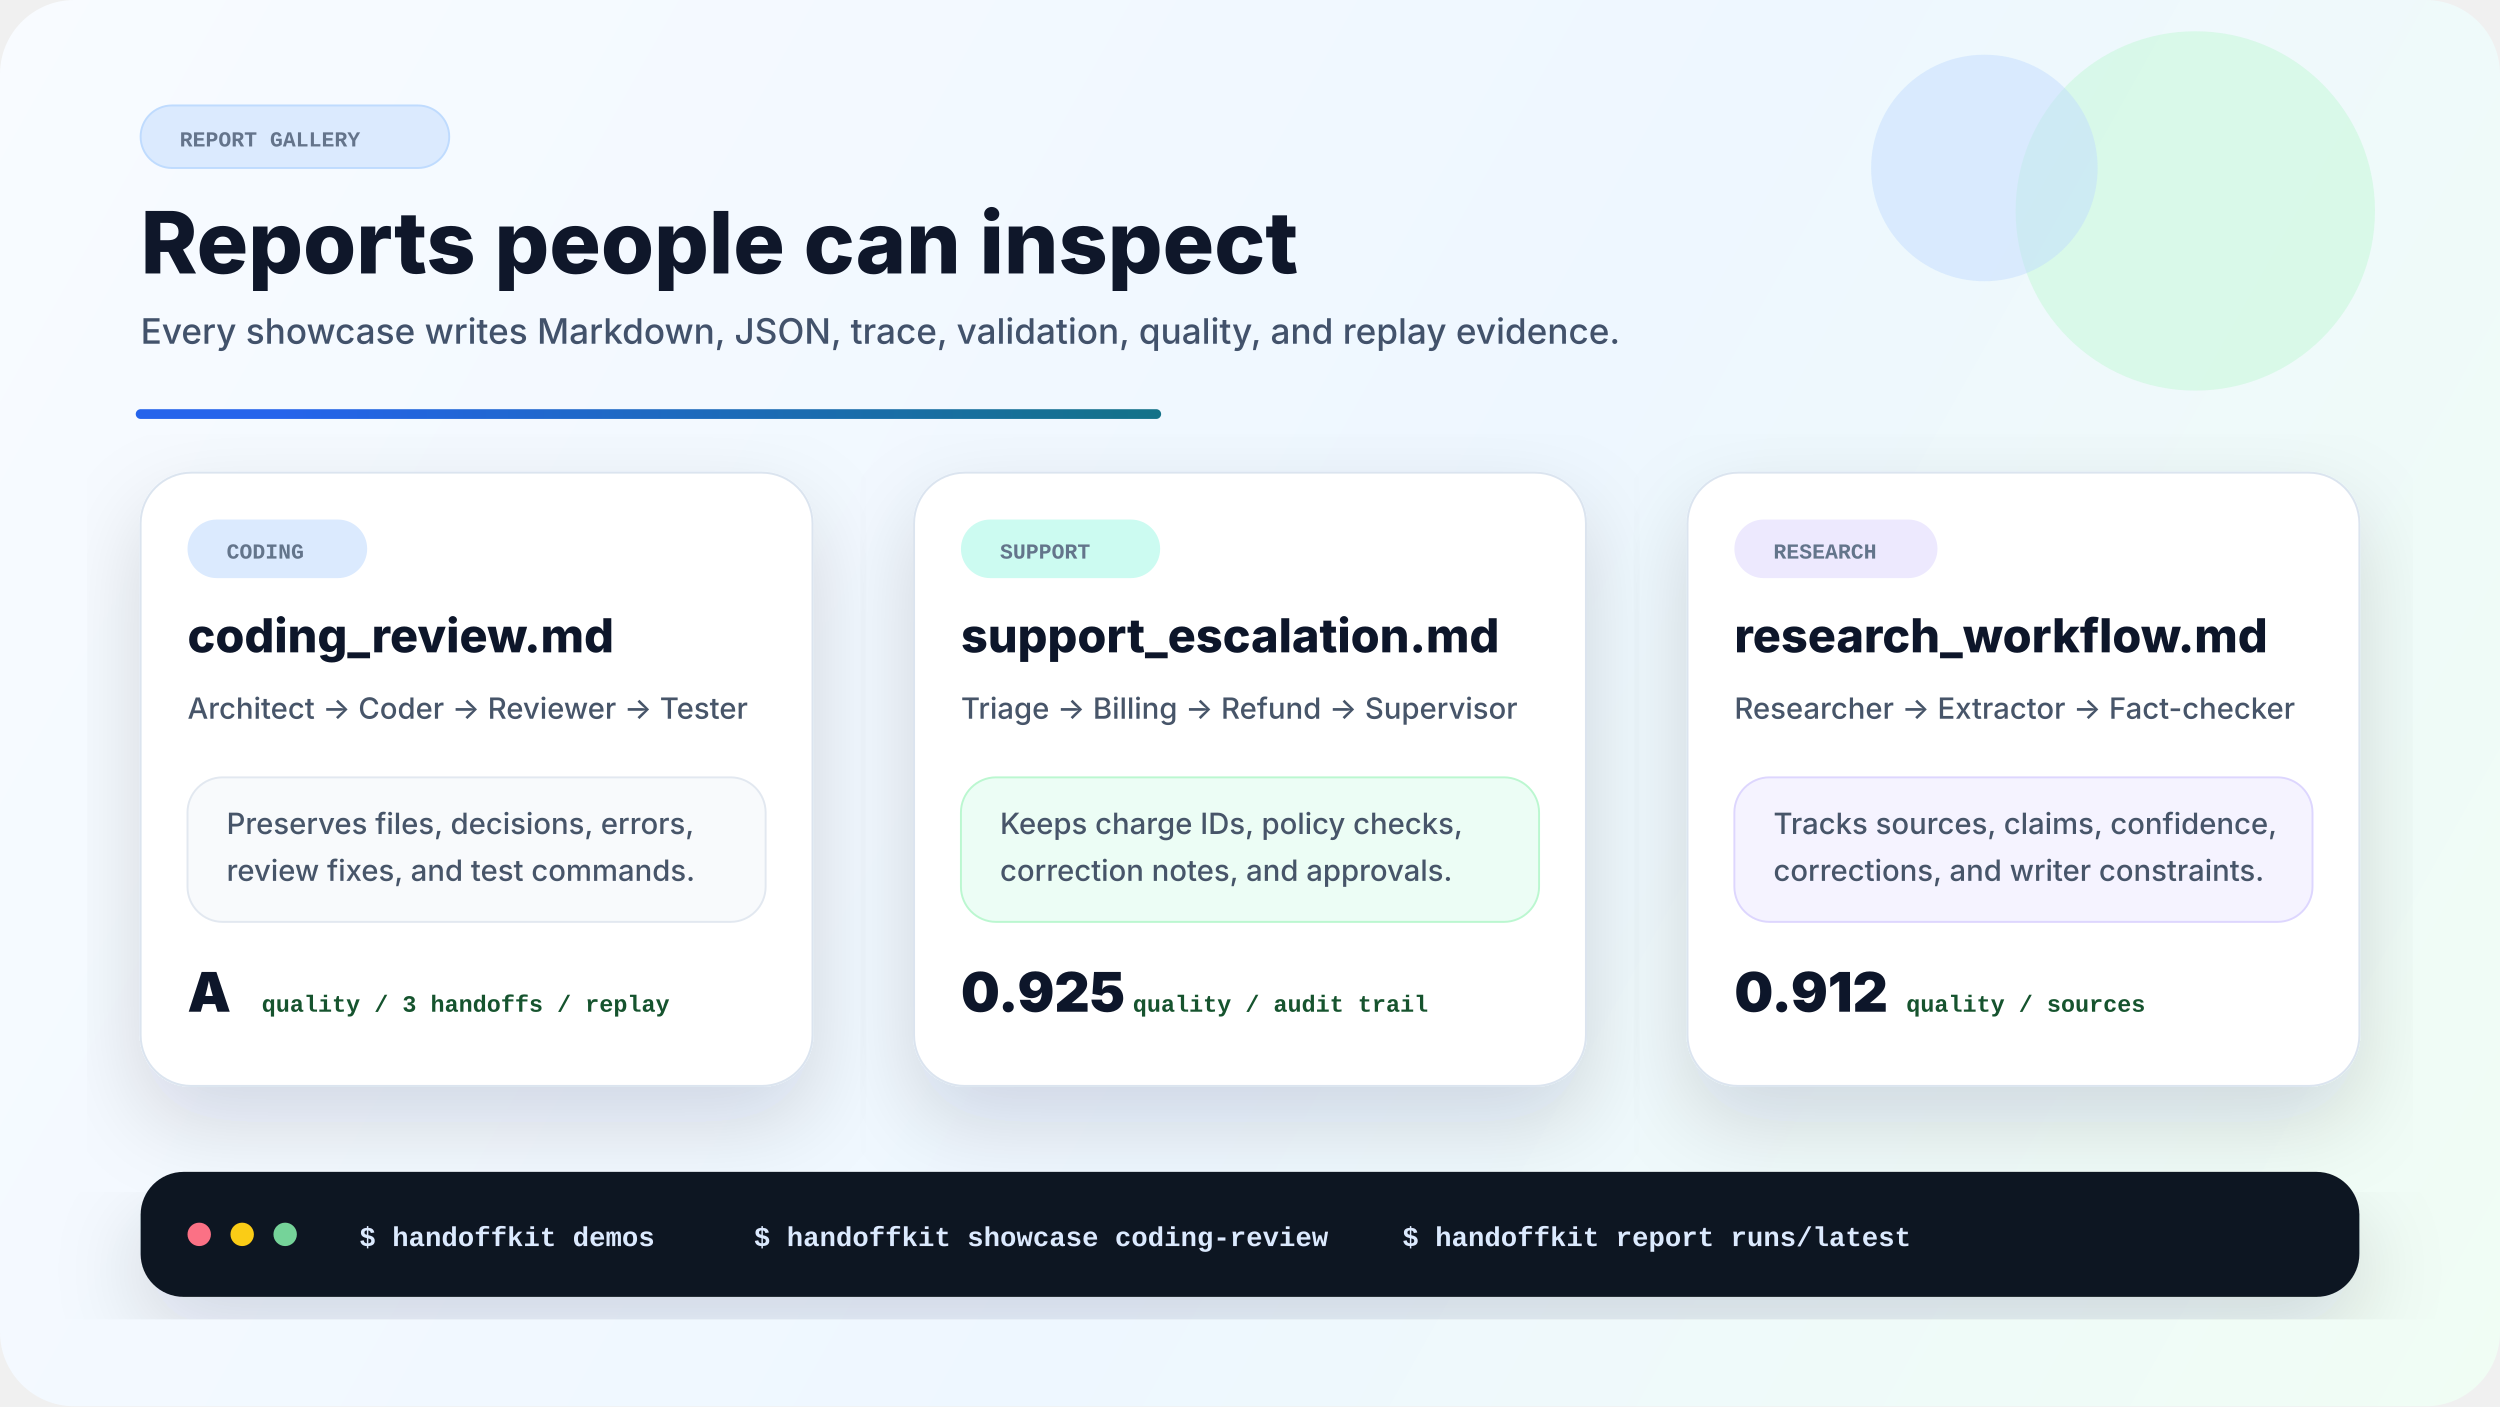
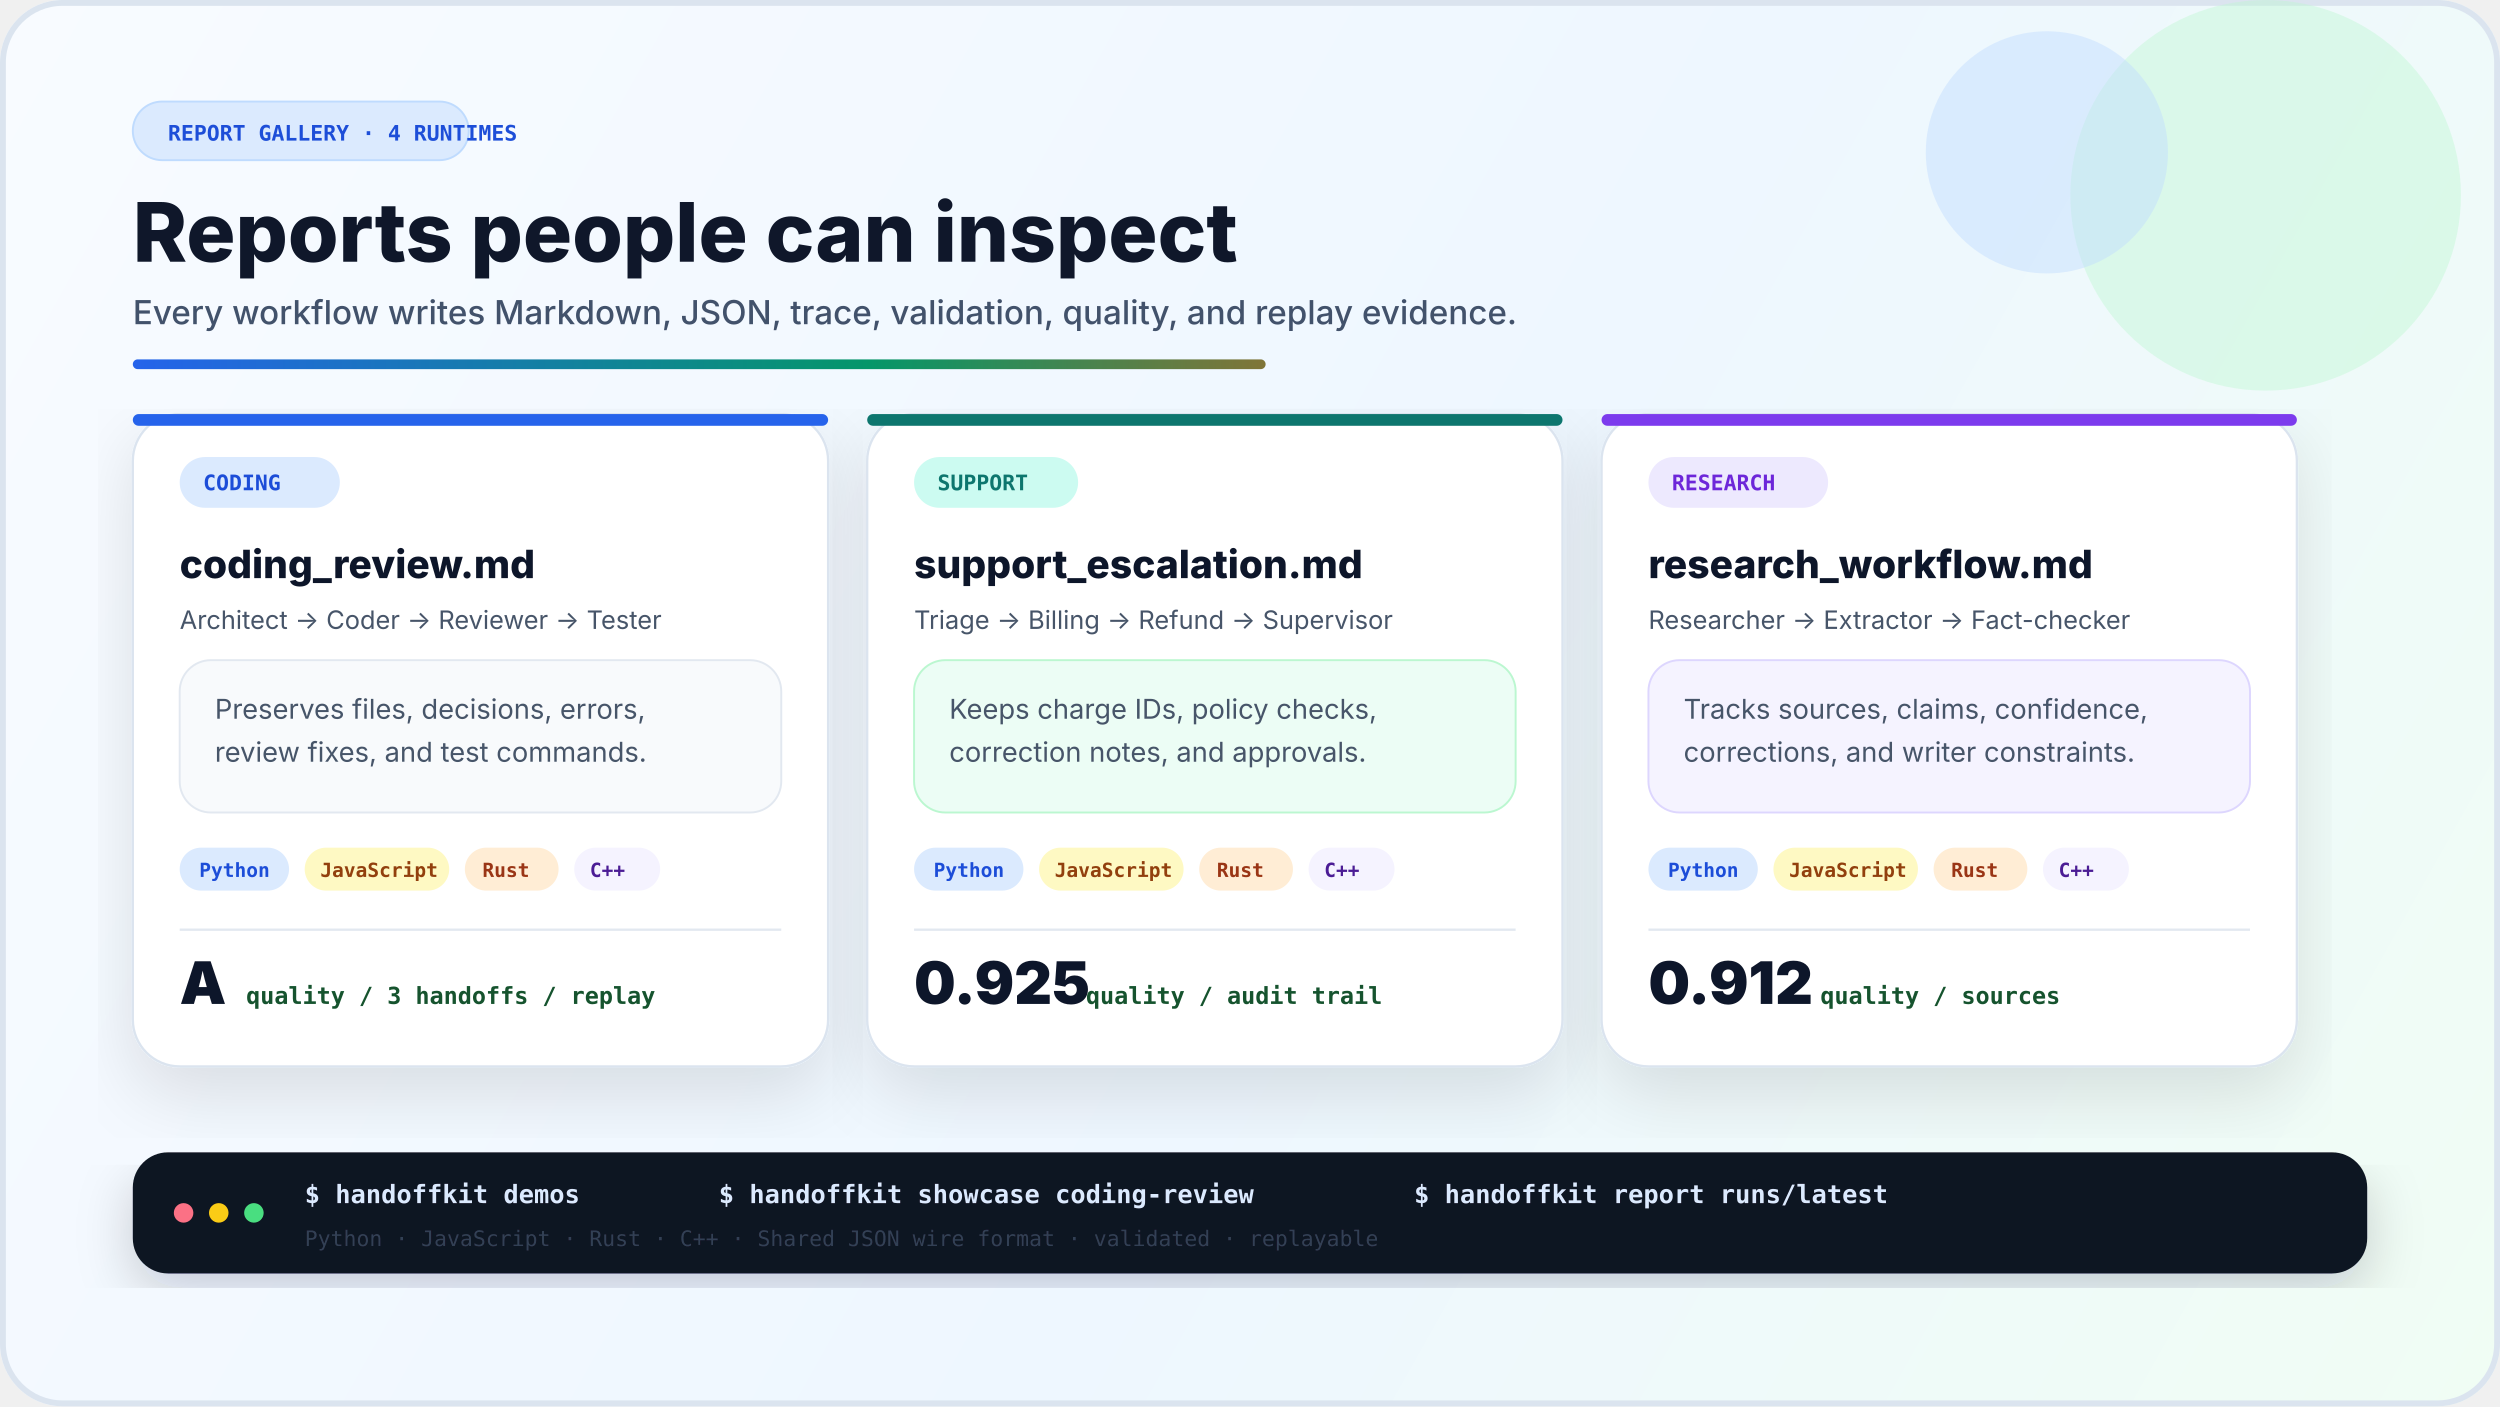
<svg xmlns="http://www.w3.org/2000/svg" width="1280" height="720" viewBox="0 0 1280 720" role="img" aria-labelledby="title desc">
  <defs>
    <linearGradient id="bg" x1="0" y1="0" x2="1280" y2="720" gradientUnits="userSpaceOnUse">
      <stop stop-color="#f8fbff" />
      <stop offset="0.55" stop-color="#eef7ff" />
      <stop offset="1" stop-color="#f0fdf4" />
    </linearGradient>
-     <linearGradient id="bar" x1="72" y1="0" x2="1208" y2="0" gradientUnits="userSpaceOnUse">
+     <linearGradient id="barH" x1="68" y1="0" x2="1212" y2="0" gradientUnits="userSpaceOnUse">
      <stop stop-color="#2563eb" />
-       <stop offset="0.5" stop-color="#0f766e" />
-       <stop offset="1" stop-color="#f59e0b" />
+       <stop offset="0.33" stop-color="#059669" />
+       <stop offset="0.66" stop-color="#ea580c" />
+       <stop offset="1" stop-color="#7c3aed" />
    </linearGradient>
-     <filter id="shadow" x="-8%" y="-12%" width="116%" height="130%">
-       <feDropShadow dx="0" dy="18" stdDeviation="22" flood-color="#0f172a" flood-opacity="0.14" />
+     <filter id="card" x="-5%" y="-5%" width="110%" height="116%">
+       <feDropShadow dx="0" dy="14" stdDeviation="18" flood-color="#0f172a" flood-opacity="0.11" />
+     </filter>
+     <filter id="term" x="-4%" y="-6%" width="108%" height="118%">
+       <feDropShadow dx="0" dy="10" stdDeviation="14" flood-color="#0f172a" flood-opacity="0.18" />
    </filter>
    <style>
-       .sans { font-family: Inter, ui-sans-serif, system-ui, -apple-system, BlinkMacSystemFont, "Segoe UI", sans-serif; }
-       .mono { font-family: ui-monospace, SFMono-Regular, Menlo, Consolas, "Liberation Mono", monospace; }
-       .h { fill: #0f172a; font-size: 44px; font-weight: 840; letter-spacing: 0; }
-       .lead { fill: #42526b; font-size: 18px; font-weight: 520; letter-spacing: 0; }
-       .cardTitle { fill: #0f172a; font-size: 24px; font-weight: 820; letter-spacing: 0; }
-       .body { fill: #475569; font-size: 15px; font-weight: 540; letter-spacing: 0; }
-       .label { fill: #64748b; font-size: 11px; font-weight: 820; letter-spacing: 0; }
-       .code { fill: #dbeafe; font-size: 14px; font-weight: 760; letter-spacing: 0; }
-       .metric { fill: #0f172a; font-size: 28px; font-weight: 860; letter-spacing: 0; }
-       .smallCode { fill: #14532d; font-size: 12px; font-weight: 780; letter-spacing: 0; }
+       .f  { font-family: Inter, ui-sans-serif, system-ui, sans-serif; }
+       .m  { font-family: ui-monospace, SFMono-Regular, Menlo, Consolas, monospace; }
    </style>
  </defs>
-   <rect width="1280" height="720" rx="38" fill="url(#bg)" />
-   <circle cx="1124" cy="108" r="92" fill="#bbf7d0" opacity="0.42" />
-   <circle cx="1016" cy="86" r="58" fill="#bfdbfe" opacity="0.46" />
-   <g transform="translate(72 54)">
-     <rect width="158" height="32" rx="16" fill="#dbeafe" stroke="#bfdbfe" />
-     <text x="20" y="21" class="mono label" fill="#1d4ed8">REPORT GALLERY</text>
-     <text x="0" y="86" class="sans h">Reports people can inspect</text>
-     <text x="0" y="122" class="sans lead">Every showcase writes Markdown, JSON, trace, validation, quality, and replay evidence.</text>
-     <path d="M0 158H520" stroke="url(#bar)" stroke-width="5" stroke-linecap="round" />
+   <rect width="1280" height="720" rx="32" fill="url(#bg)" />
+   <rect x="1.5" y="1.5" width="1277" height="717" rx="30.5" fill="none" stroke="#dbe4ef" stroke-width="3" />
+   <circle cx="1160" cy="100" r="100" fill="#bbf7d0" fill-opacity="0.40" />
+   <circle cx="1048" cy="78" r="62" fill="#bfdbfe" fill-opacity="0.44" />
+   <rect x="68" y="52" width="172" height="30" rx="15" fill="#dbeafe" stroke="#bfdbfe" stroke-width="1" />
+   <text x="86" y="72" class="m" font-size="11" font-weight="800" fill="#1d4ed8">REPORT GALLERY · 4 RUNTIMES</text>
+   <text x="68" y="134" class="f" font-size="42" font-weight="840" fill="#0f172a">Reports people can inspect</text>
+   <text x="68" y="166" class="f" font-size="17" font-weight="500" fill="#42526b">Every workflow writes Markdown, JSON, trace, validation, quality, and replay evidence.</text>
+   <rect x="68" y="184" width="580" height="5" rx="2.5" fill="url(#barH)" />
+   <g transform="translate(68 212)" filter="url(#card)">
+     <rect width="356" height="334" rx="24" fill="#ffffff" stroke="#dbe4ef" stroke-width="1.2" />
+     <rect width="356" height="6" rx="3" fill="#2563eb" />
+     <rect x="24" y="22" width="82" height="26" rx="13" fill="#dbeafe" />
+     <text x="36" y="39" class="m" font-size="11" font-weight="800" fill="#1d4ed8">CODING</text>
+     <text x="24" y="84" class="f" font-size="20" font-weight="820" fill="#0f172a">coding_review.md</text>
+     <text x="24" y="110" class="f" font-size="13" fill="#475569">Architect → Coder → Reviewer → Tester</text>
+     <rect x="24" y="126" width="308" height="78" rx="16" fill="#f8fafc" stroke="#e2e8f0" stroke-width="1" />
+     <text x="42" y="156" class="f" font-size="14" fill="#475569">Preserves files, decisions, errors,</text>
+     <text x="42" y="178" class="f" font-size="14" fill="#475569">review fixes, and test commands.</text>
+     <g transform="translate(24 222)">
+       <rect width="56" height="22" rx="11" fill="#dbeafe" />
+       <text x="10" y="15" class="m" font-size="10" font-weight="800" fill="#1d4ed8">Python</text>
+       <rect x="64" width="74" height="22" rx="11" fill="#fef9c3" />
+       <text x="72" y="15" class="m" font-size="10" font-weight="800" fill="#92400e">JavaScript</text>
+       <rect x="146" width="48" height="22" rx="11" fill="#ffedd5" />
+       <text x="155" y="15" class="m" font-size="10" font-weight="800" fill="#9a3412">Rust</text>
+       <rect x="202" width="44" height="22" rx="11" fill="#f5f3ff" />
+       <text x="210" y="15" class="m" font-size="10" font-weight="800" fill="#4c1d95">C++</text>
+     </g>
+     <line x1="24" y1="264" x2="332" y2="264" stroke="#e2e8f0" stroke-width="1.2" />
+     <text x="24" y="302" class="f" font-size="30" font-weight="860" fill="#0f172a">A</text>
+     <text x="58" y="302" class="m" font-size="12" font-weight="780" fill="#14532d">quality / 3 handoffs / replay</text>
  </g>
-   <g transform="translate(72 242)" filter="url(#shadow)">
-     <rect width="344" height="314" rx="26" fill="#ffffff" stroke="#dbe4ef" />
-     <rect x="24" y="24" width="92" height="30" rx="15" fill="#dbeafe" />
-     <text x="44" y="44" class="mono label" fill="#1d4ed8">CODING</text>
-     <text x="24" y="92" class="sans cardTitle">coding_review.md</text>
-     <text x="24" y="126" class="sans body">Architect -&gt; Coder -&gt; Reviewer -&gt; Tester</text>
-     <rect x="24" y="156" width="296" height="74" rx="18" fill="#f8fafc" stroke="#e2e8f0" />
-     <text x="44" y="185" class="sans body">Preserves files, decisions, errors,</text>
-     <text x="44" y="209" class="sans body">review fixes, and test commands.</text>
-     <text x="24" y="276" class="sans metric">A</text>
-     <text x="62" y="276" class="mono smallCode">quality / 3 handoffs / replay</text>
+   <g transform="translate(444 212)" filter="url(#card)">
+     <rect width="356" height="334" rx="24" fill="#ffffff" stroke="#dbe4ef" stroke-width="1.2" />
+     <rect width="356" height="6" rx="3" fill="#0f766e" />
+     <rect x="24" y="22" width="84" height="26" rx="13" fill="#ccfbf1" />
+     <text x="36" y="39" class="m" font-size="11" font-weight="800" fill="#0f766e">SUPPORT</text>
+     <text x="24" y="84" class="f" font-size="20" font-weight="820" fill="#0f172a">support_escalation.md</text>
+     <text x="24" y="110" class="f" font-size="13" fill="#475569">Triage → Billing → Refund → Supervisor</text>
+     <rect x="24" y="126" width="308" height="78" rx="16" fill="#ecfdf5" stroke="#bbf7d0" stroke-width="1" />
+     <text x="42" y="156" class="f" font-size="14" fill="#475569">Keeps charge IDs, policy checks,</text>
+     <text x="42" y="178" class="f" font-size="14" fill="#475569">correction notes, and approvals.</text>
+     <g transform="translate(24 222)">
+       <rect width="56" height="22" rx="11" fill="#dbeafe" />
+       <text x="10" y="15" class="m" font-size="10" font-weight="800" fill="#1d4ed8">Python</text>
+       <rect x="64" width="74" height="22" rx="11" fill="#fef9c3" />
+       <text x="72" y="15" class="m" font-size="10" font-weight="800" fill="#92400e">JavaScript</text>
+       <rect x="146" width="48" height="22" rx="11" fill="#ffedd5" />
+       <text x="155" y="15" class="m" font-size="10" font-weight="800" fill="#9a3412">Rust</text>
+       <rect x="202" width="44" height="22" rx="11" fill="#f5f3ff" />
+       <text x="210" y="15" class="m" font-size="10" font-weight="800" fill="#4c1d95">C++</text>
+     </g>
+     <line x1="24" y1="264" x2="332" y2="264" stroke="#e2e8f0" stroke-width="1.2" />
+     <text x="24" y="302" class="f" font-size="30" font-weight="860" fill="#0f172a">0.925</text>
+     <text x="112" y="302" class="m" font-size="12" font-weight="780" fill="#14532d">quality / audit trail</text>
  </g>
-   <g transform="translate(468 242)" filter="url(#shadow)">
-     <rect width="344" height="314" rx="26" fill="#ffffff" stroke="#dbe4ef" />
-     <rect x="24" y="24" width="102" height="30" rx="15" fill="#ccfbf1" />
-     <text x="44" y="44" class="mono label" fill="#0f766e">SUPPORT</text>
-     <text x="24" y="92" class="sans cardTitle">support_escalation.md</text>
-     <text x="24" y="126" class="sans body">Triage -&gt; Billing -&gt; Refund -&gt; Supervisor</text>
-     <rect x="24" y="156" width="296" height="74" rx="18" fill="#ecfdf5" stroke="#bbf7d0" />
-     <text x="44" y="185" class="sans body">Keeps charge IDs, policy checks,</text>
-     <text x="44" y="209" class="sans body">correction notes, and approvals.</text>
-     <text x="24" y="276" class="sans metric">0.925</text>
-     <text x="112" y="276" class="mono smallCode">quality / audit trail</text>
+   <g transform="translate(820 212)" filter="url(#card)">
+     <rect width="356" height="334" rx="24" fill="#ffffff" stroke="#dbe4ef" stroke-width="1.2" />
+     <rect width="356" height="6" rx="3" fill="#7c3aed" />
+     <rect x="24" y="22" width="92" height="26" rx="13" fill="#ede9fe" />
+     <text x="36" y="39" class="m" font-size="11" font-weight="800" fill="#6d28d9">RESEARCH</text>
+     <text x="24" y="84" class="f" font-size="20" font-weight="820" fill="#0f172a">research_workflow.md</text>
+     <text x="24" y="110" class="f" font-size="13" fill="#475569">Researcher → Extractor → Fact-checker</text>
+     <rect x="24" y="126" width="308" height="78" rx="16" fill="#f5f3ff" stroke="#ddd6fe" stroke-width="1" />
+     <text x="42" y="156" class="f" font-size="14" fill="#475569">Tracks sources, claims, confidence,</text>
+     <text x="42" y="178" class="f" font-size="14" fill="#475569">corrections, and writer constraints.</text>
+     <g transform="translate(24 222)">
+       <rect width="56" height="22" rx="11" fill="#dbeafe" />
+       <text x="10" y="15" class="m" font-size="10" font-weight="800" fill="#1d4ed8">Python</text>
+       <rect x="64" width="74" height="22" rx="11" fill="#fef9c3" />
+       <text x="72" y="15" class="m" font-size="10" font-weight="800" fill="#92400e">JavaScript</text>
+       <rect x="146" width="48" height="22" rx="11" fill="#ffedd5" />
+       <text x="155" y="15" class="m" font-size="10" font-weight="800" fill="#9a3412">Rust</text>
+       <rect x="202" width="44" height="22" rx="11" fill="#f5f3ff" />
+       <text x="210" y="15" class="m" font-size="10" font-weight="800" fill="#4c1d95">C++</text>
+     </g>
+     <line x1="24" y1="264" x2="332" y2="264" stroke="#e2e8f0" stroke-width="1.2" />
+     <text x="24" y="302" class="f" font-size="30" font-weight="860" fill="#0f172a">0.912</text>
+     <text x="112" y="302" class="m" font-size="12" font-weight="780" fill="#14532d">quality / sources</text>
  </g>
-   <g transform="translate(864 242)" filter="url(#shadow)">
-     <rect width="344" height="314" rx="26" fill="#ffffff" stroke="#dbe4ef" />
-     <rect x="24" y="24" width="104" height="30" rx="15" fill="#ede9fe" />
-     <text x="44" y="44" class="mono label" fill="#6d28d9">RESEARCH</text>
-     <text x="24" y="92" class="sans cardTitle">research_workflow.md</text>
-     <text x="24" y="126" class="sans body">Researcher -&gt; Extractor -&gt; Fact-checker</text>
-     <rect x="24" y="156" width="296" height="74" rx="18" fill="#f5f3ff" stroke="#ddd6fe" />
-     <text x="44" y="185" class="sans body">Tracks sources, claims, confidence,</text>
-     <text x="44" y="209" class="sans body">corrections, and writer constraints.</text>
-     <text x="24" y="276" class="sans metric">0.912</text>
-     <text x="112" y="276" class="mono smallCode">quality / sources</text>
-   </g>
-   <g transform="translate(72 600)" filter="url(#shadow)">
-     <rect width="1136" height="64" rx="22" fill="#0f1220" />
-     <circle cx="30" cy="32" r="6" fill="#fb7185" />
-     <circle cx="52" cy="32" r="6" fill="#facc15" />
-     <circle cx="74" cy="32" r="6" fill="#74d399" />
-     <text x="112" y="38" class="mono code">$ handoffkit demos</text>
-     <text x="314" y="38" class="mono code">$ handoffkit showcase coding-review</text>
-     <text x="646" y="38" class="mono code">$ handoffkit report runs/latest</text>
+   <g transform="translate(68 590)" filter="url(#term)">
+     <rect width="1144" height="62" rx="18" fill="#0f1220" />
+     <circle cx="26" cy="31" r="5" fill="#fb7185" />
+     <circle cx="44" cy="31" r="5" fill="#facc15" />
+     <circle cx="62" cy="31" r="5" fill="#4ade80" />
+     <text x="88" y="26" class="m" font-size="13" font-weight="700" fill="#dbeafe">$ handoffkit demos</text>
+     <text x="300" y="26" class="m" font-size="13" font-weight="700" fill="#dbeafe">$ handoffkit showcase coding-review</text>
+     <text x="656" y="26" class="m" font-size="13" font-weight="700" fill="#dbeafe">$ handoffkit report runs/latest</text>
+     <text x="88" y="48" class="m" font-size="11" fill="#334155">Python · JavaScript · Rust · C++ · Shared JSON wire format · validated · replayable</text>
  </g>
</svg>
